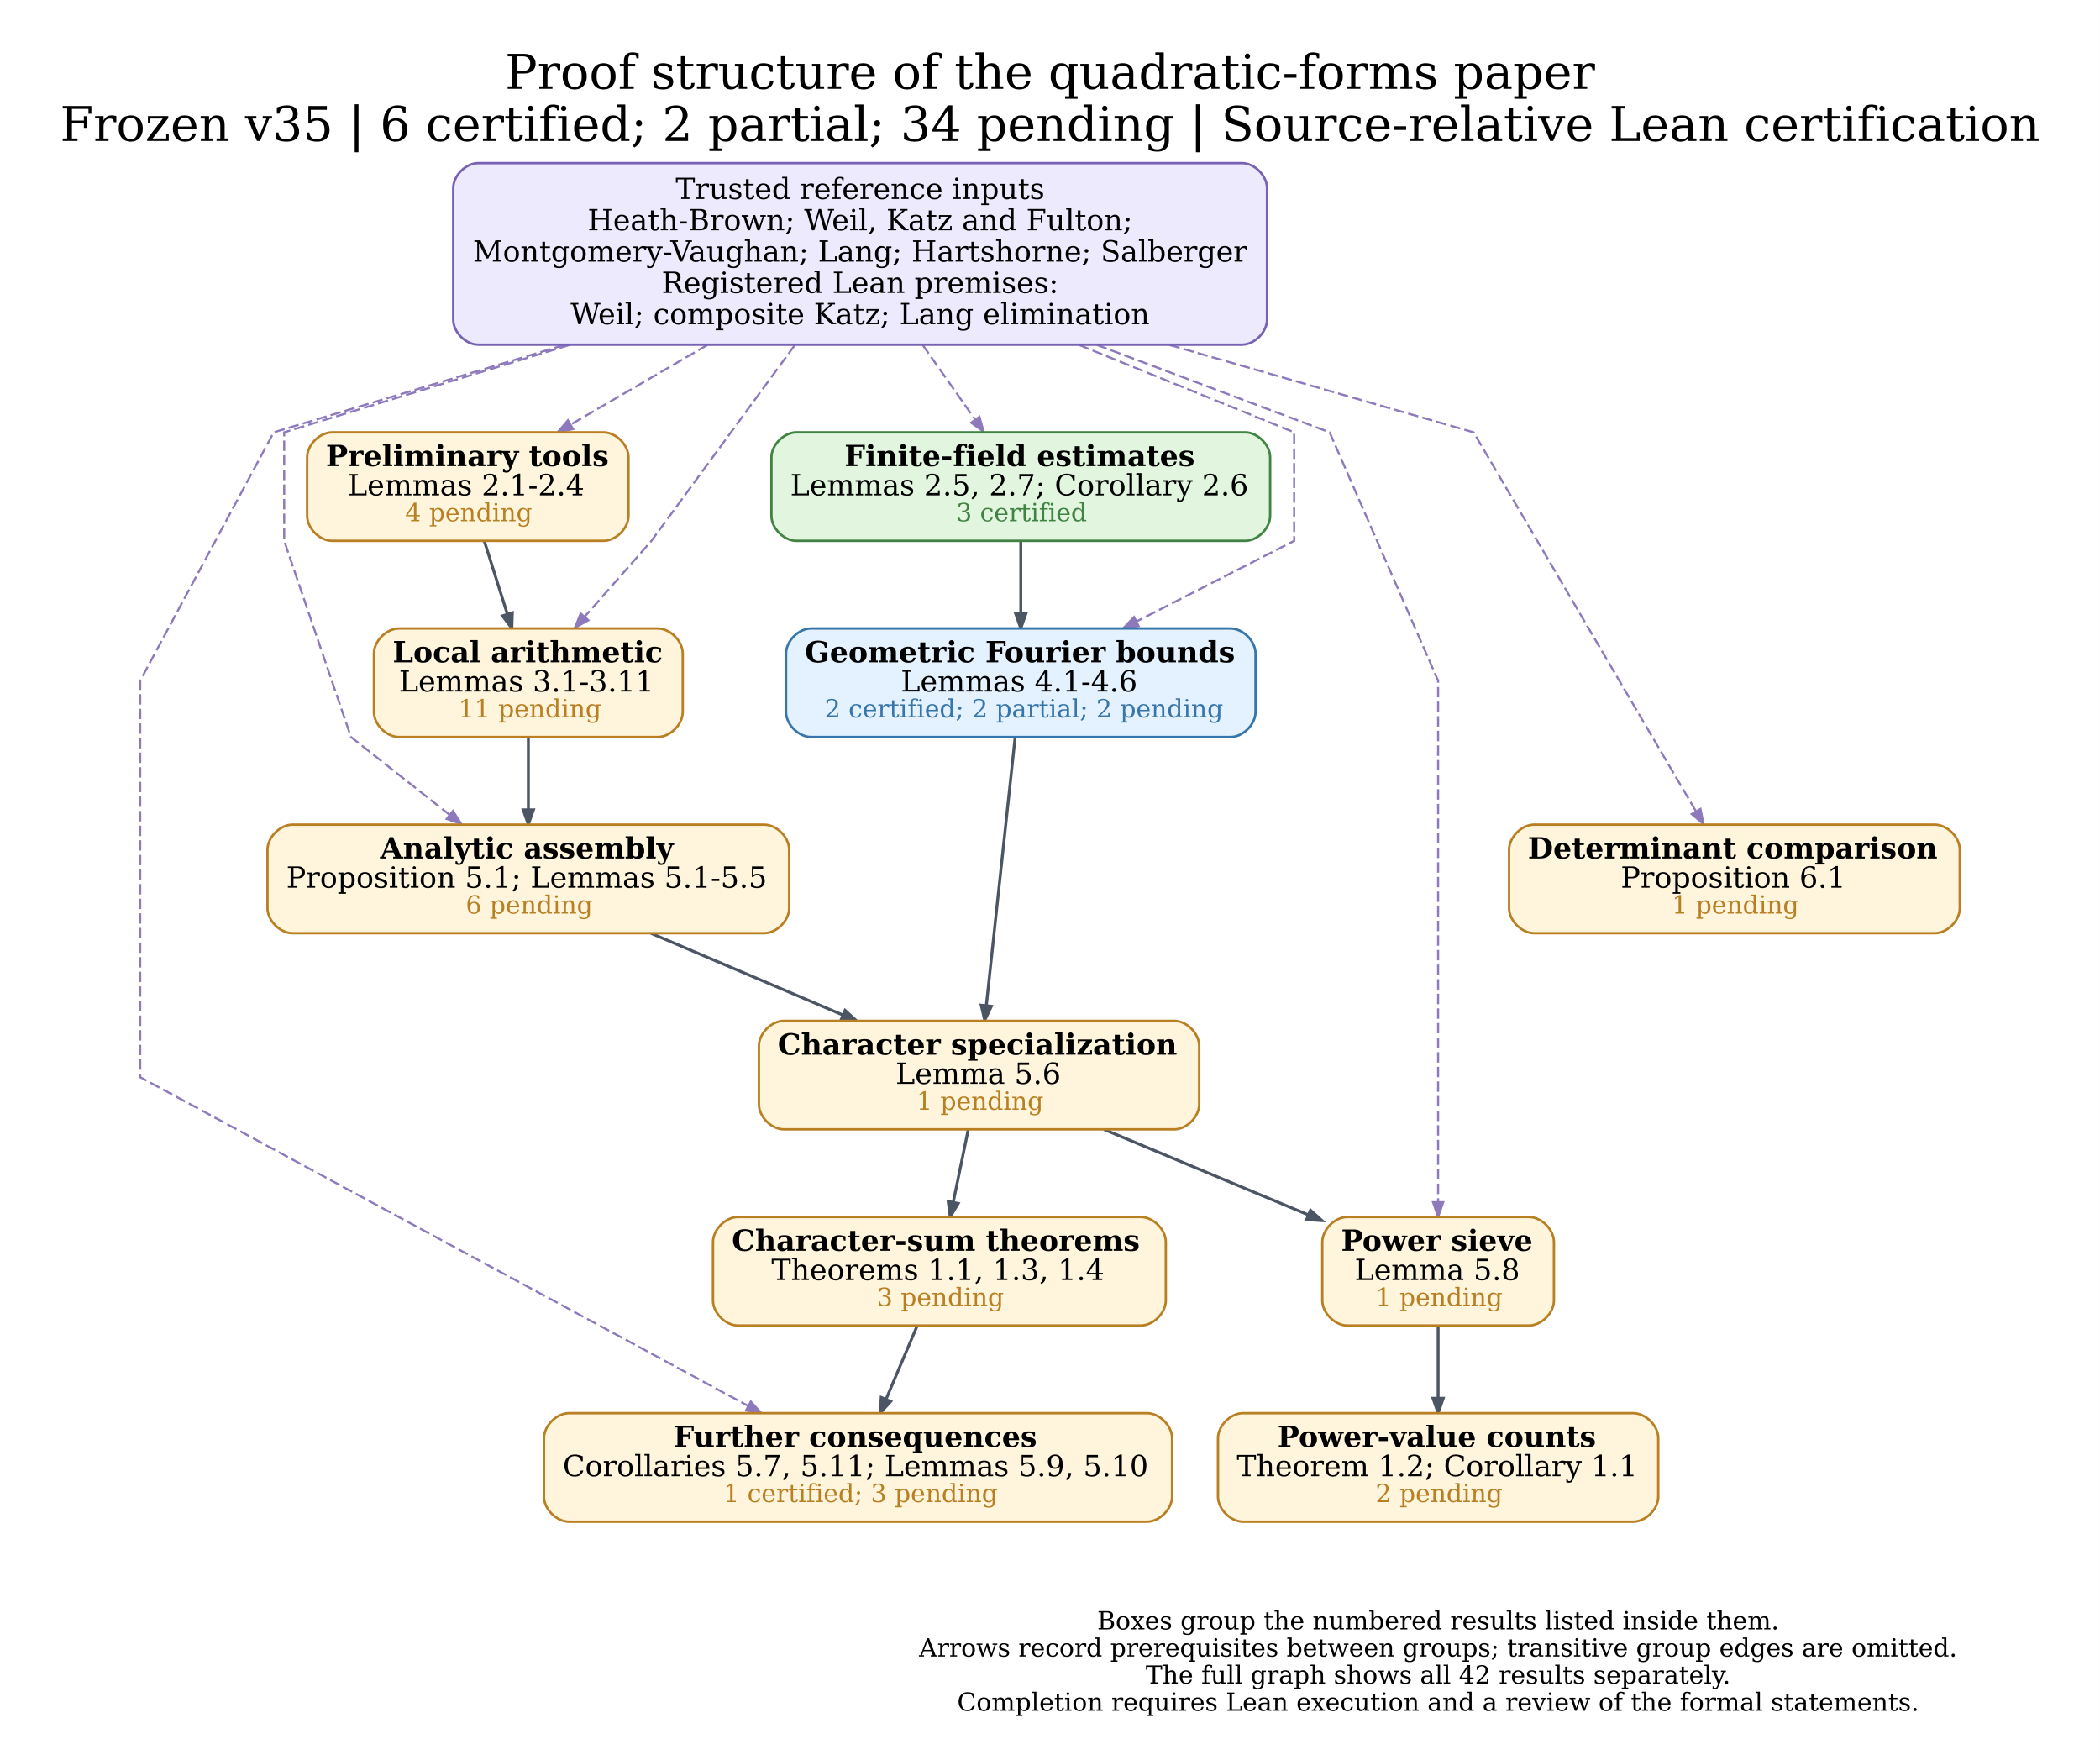
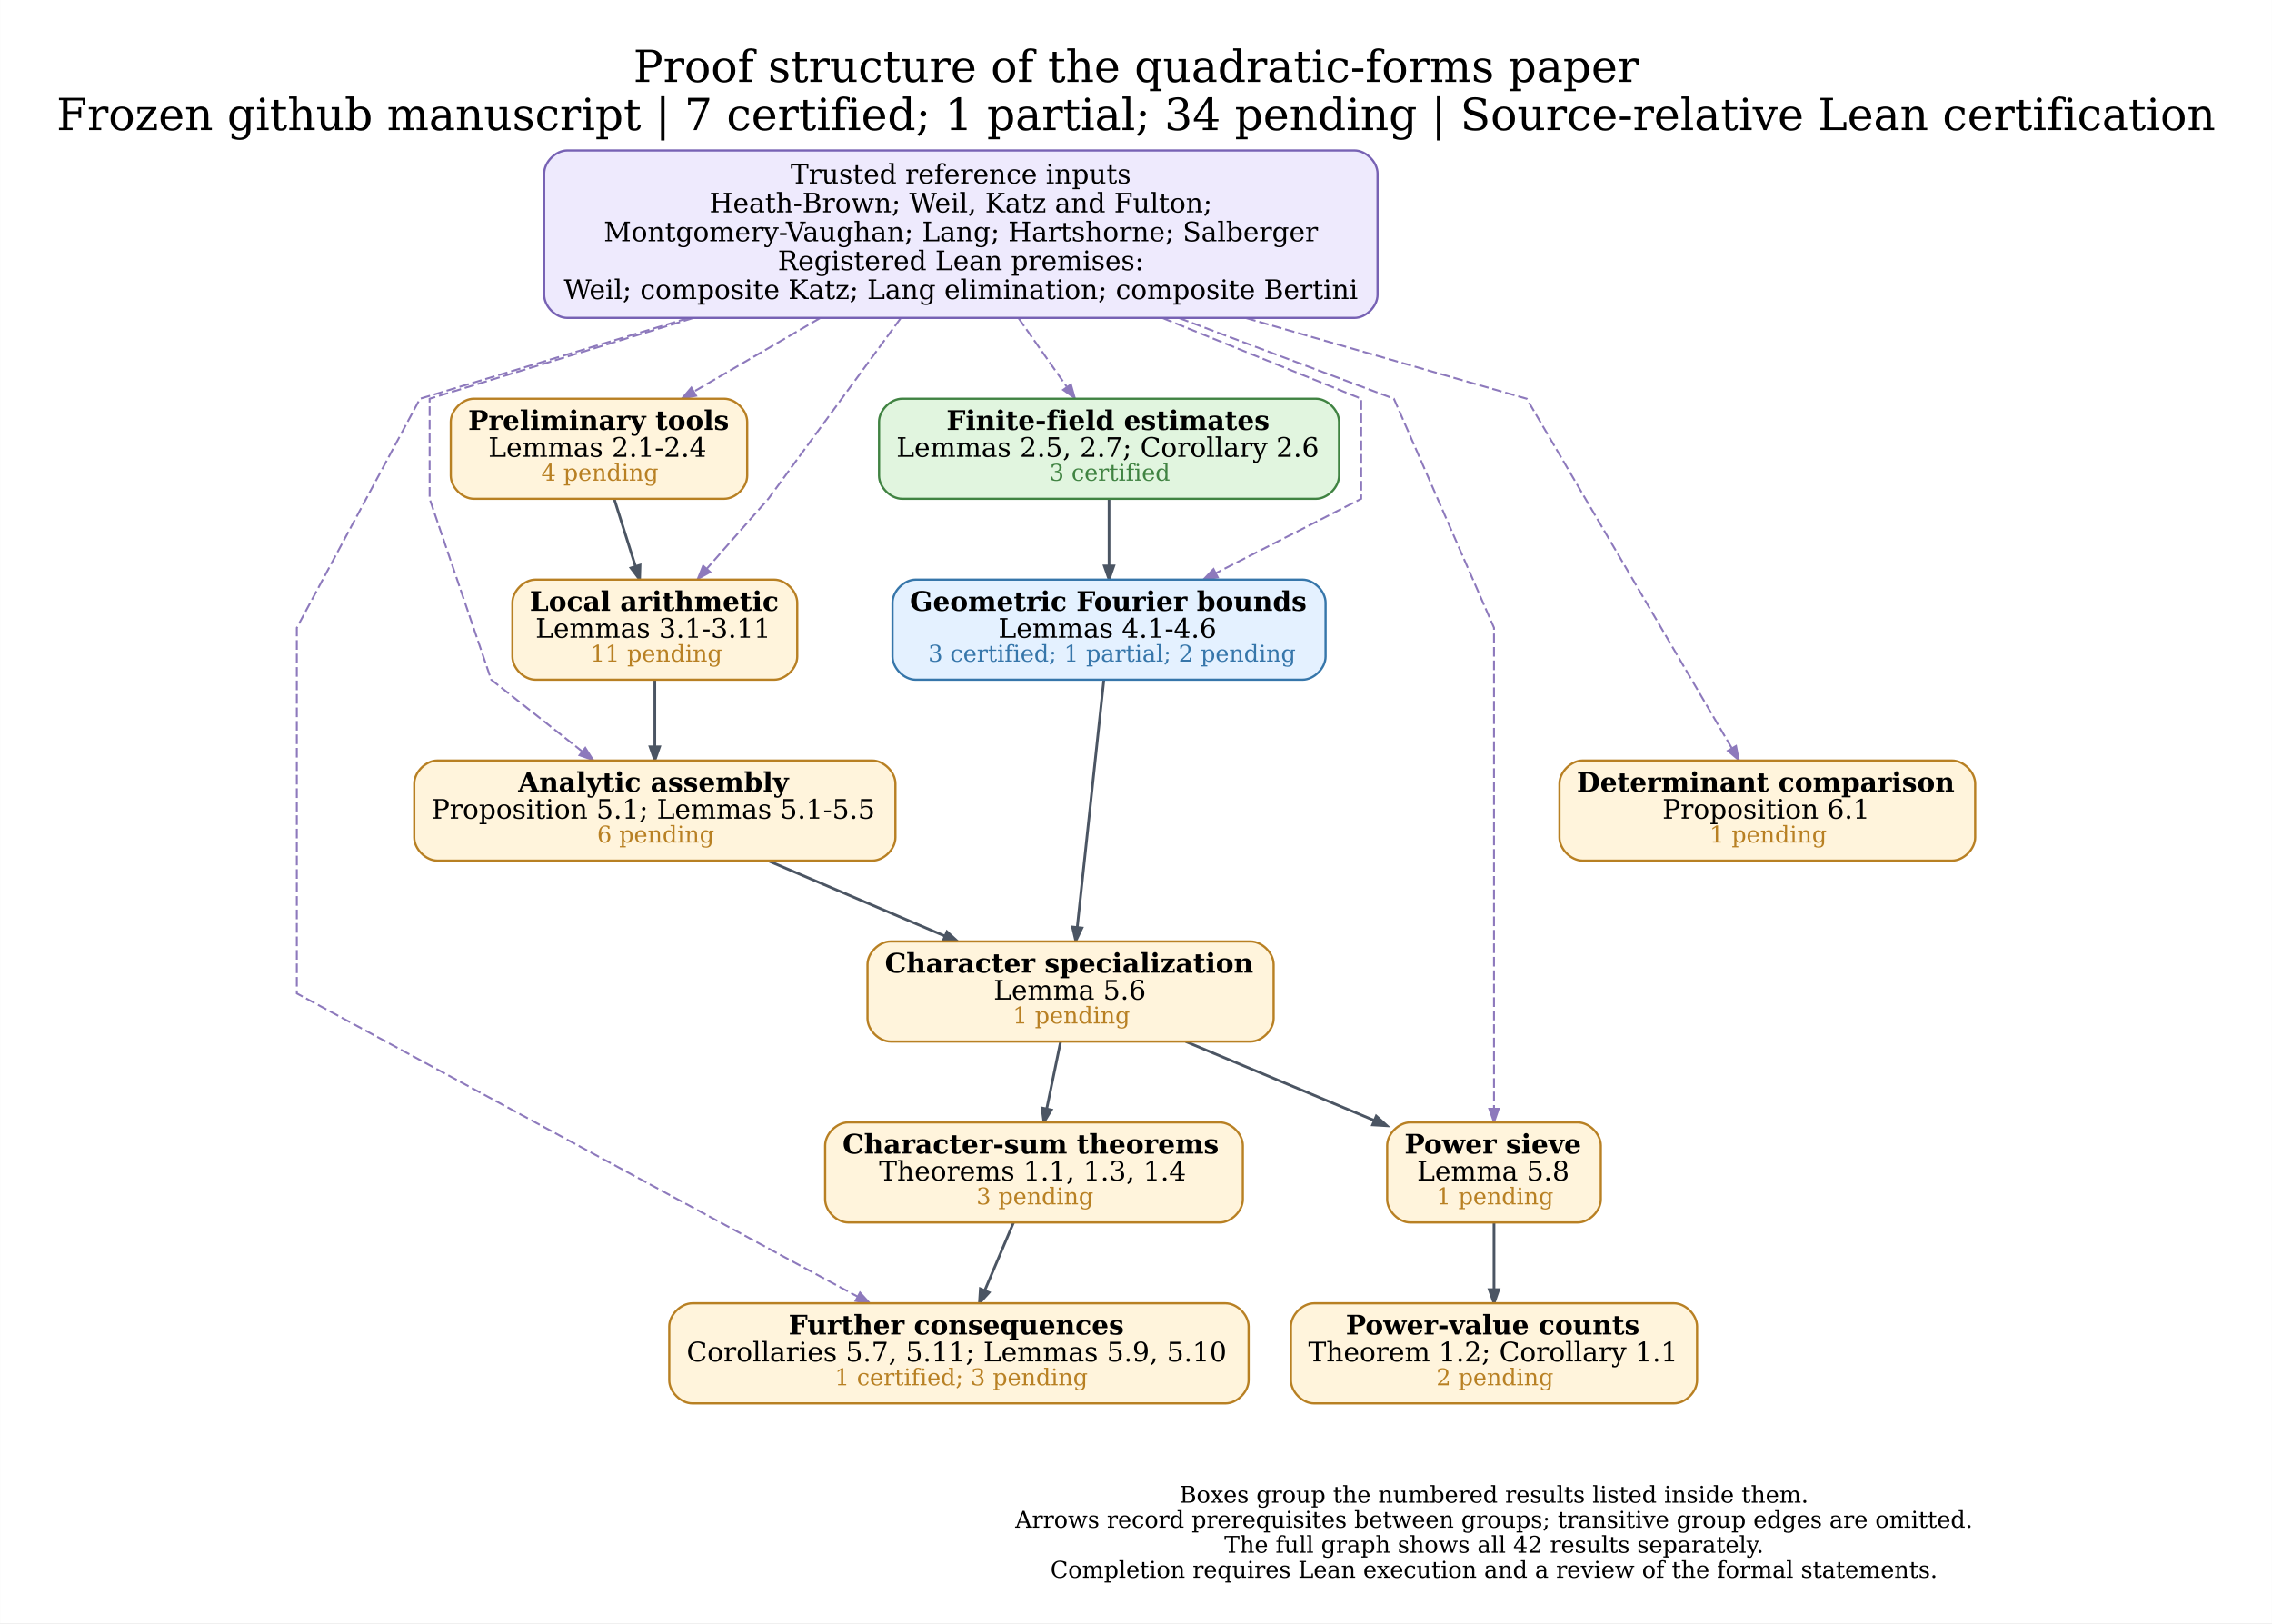
- <svg xmlns="http://www.w3.org/2000/svg" xmlns:xlink="http://www.w3.org/1999/xlink" width="1006pt" height="843pt" viewBox="0.00 0.00 1006.32 843.32">
+ <svg xmlns="http://www.w3.org/2000/svg" xmlns:xlink="http://www.w3.org/1999/xlink" width="1180pt" height="843pt" viewBox="0.00 0.00 1180.32 843.32">
  <g id="graph0" class="graph" transform="scale(1 1) rotate(0) translate(20.16 823.16)">
-     <polygon fill="white" stroke="transparent" points="-20.16,20.16 -20.16,-823.16 986.16,-823.16 986.16,20.16 -20.16,20.16" />
-     <text text-anchor="middle" x="483" y="-780.6" font-family="DejaVu Serif" font-size="23.00">Proof structure of the quadratic-forms paper</text>
-     <text text-anchor="middle" x="483" y="-755.6" font-family="DejaVu Serif" font-size="23.00">Frozen v35 | 6 certified; 2 partial; 34 pending | Source-relative Lean certification</text>
+     <polygon fill="white" stroke="transparent" points="-20.16,20.16 -20.16,-823.16 1160.16,-823.16 1160.16,20.16 -20.16,20.16" />
+     <text text-anchor="middle" x="570" y="-780.6" font-family="DejaVu Serif" font-size="23.00">Proof structure of the quadratic-forms paper</text>
+     <text text-anchor="middle" x="570" y="-755.6" font-family="DejaVu Serif" font-size="23.00">Frozen github manuscript | 7 certified; 1 partial; 34 pending | Source-relative Lean certification</text>
    <g id="edge16" class="edge">
-       <path fill="none" stroke="#8d79bc" stroke-dasharray="5,2" d="M318.78,-657.85C296.82,-645.06 273.27,-631.35 253.25,-619.69" />
-       <polygon fill="#8d79bc" stroke="#8d79bc" points="254.44,-617.54 247.16,-616.14 251.97,-621.78 254.44,-617.54" />
+       <path fill="none" stroke="#8d79bc" stroke-dasharray="5,2" d="M405.78,-657.85C383.82,-645.06 360.27,-631.35 340.25,-619.69" />
+       <polygon fill="#8d79bc" stroke="#8d79bc" points="341.44,-617.54 334.16,-616.14 338.97,-621.78 341.44,-617.54" />
    </g>
    <g id="edge12" class="edge">
-       <path fill="none" stroke="#8d79bc" stroke-dasharray="5,2" d="M421.99,-657.85C430.33,-645.99 439.23,-633.34 447.01,-622.27" />
-       <polygon fill="#8d79bc" stroke="#8d79bc" points="449.19,-623.43 451.21,-616.3 445.18,-620.61 449.19,-623.43" />
+       <path fill="none" stroke="#8d79bc" stroke-dasharray="5,2" d="M508.99,-657.85C517.33,-645.99 526.23,-633.34 534.01,-622.27" />
+       <polygon fill="#8d79bc" stroke="#8d79bc" points="536.19,-623.43 538.21,-616.3 532.18,-620.61 536.19,-623.43" />
    </g>
    <g id="edge15" class="edge">
-       <path fill="none" stroke="#8d79bc" stroke-dasharray="5,2" d="M360.63,-657.69C331.31,-617.65 292,-564 292,-564 292,-564 275.59,-545.36 260.07,-527.74" />
-       <polygon fill="#8d79bc" stroke="#8d79bc" points="261.77,-525.96 255.31,-522.33 258.09,-529.2 261.77,-525.96" />
+       <path fill="none" stroke="#8d79bc" stroke-dasharray="5,2" d="M447.63,-657.69C418.31,-617.65 379,-564 379,-564 379,-564 362.59,-545.36 347.07,-527.74" />
+       <polygon fill="#8d79bc" stroke="#8d79bc" points="348.77,-525.96 342.31,-522.33 345.09,-529.2 348.77,-525.96" />
    </g>
    <g id="edge14" class="edge">
-       <path fill="none" stroke="#8d79bc" stroke-dasharray="5,2" d="M496.91,-657.88C548.61,-636.88 600,-616 600,-616 600,-616 600,-564 600,-564 600,-564 560.41,-543.75 524.75,-525.51" />
-       <polygon fill="#8d79bc" stroke="#8d79bc" points="525.5,-523.15 518.15,-522.14 523.27,-527.51 525.5,-523.15" />
+       <path fill="none" stroke="#8d79bc" stroke-dasharray="5,2" d="M583.91,-657.88C635.61,-636.88 687,-616 687,-616 687,-616 687,-564 687,-564 687,-564 647.41,-543.75 611.75,-525.51" />
+       <polygon fill="#8d79bc" stroke="#8d79bc" points="612.5,-523.15 605.15,-522.14 610.27,-527.51 612.5,-523.15" />
    </g>
    <g id="edge10" class="edge">
-       <path fill="none" stroke="#8d79bc" stroke-dasharray="5,2" d="M252.79,-657.88C184.19,-636.88 116,-616 116,-616 116,-616 116,-564 116,-564 116,-564 148,-470 148,-470 148,-470 172.47,-450.71 195.15,-432.83" />
-       <polygon fill="#8d79bc" stroke="#8d79bc" points="196.88,-434.59 200.87,-428.33 193.85,-430.74 196.88,-434.59" />
+       <path fill="none" stroke="#8d79bc" stroke-dasharray="5,2" d="M339.79,-657.88C271.19,-636.88 203,-616 203,-616 203,-616 203,-564 203,-564 203,-564 235,-470 235,-470 235,-470 259.47,-450.71 282.15,-432.83" />
+       <polygon fill="#8d79bc" stroke="#8d79bc" points="283.88,-434.59 287.87,-428.33 280.85,-430.74 283.88,-434.59" />
    </g>
    <g id="edge17" class="edge">
-       <path fill="none" stroke="#8d79bc" stroke-dasharray="5,2" d="M505.49,-657.88C561.41,-636.88 617,-616 617,-616 617,-616 669,-497 669,-497 669,-497 669,-497 669,-401 669,-401 669,-300.53 669,-247.27" />
-       <polygon fill="#8d79bc" stroke="#8d79bc" points="671.45,-247.08 669,-240.08 666.55,-247.08 671.45,-247.08" />
+       <path fill="none" stroke="#8d79bc" stroke-dasharray="5,2" d="M592.49,-657.88C648.41,-636.88 704,-616 704,-616 704,-616 756,-497 756,-497 756,-497 756,-497 756,-401 756,-401 756,-300.53 756,-247.27" />
+       <polygon fill="#8d79bc" stroke="#8d79bc" points="758.45,-247.08 756,-240.08 753.55,-247.08 758.45,-247.08" />
    </g>
    <g id="edge11" class="edge">
-       <path fill="none" stroke="#8d79bc" stroke-dasharray="5,2" d="M250.27,-657.88C180.43,-636.88 111,-616 111,-616 111,-616 47,-497 47,-497 47,-497 47,-497 47,-307 47,-307 242.05,-201.54 338.41,-149.44" />
-       <polygon fill="#8d79bc" stroke="#8d79bc" points="339.61,-151.57 344.61,-146.08 337.28,-147.26 339.61,-151.57" />
+       <path fill="none" stroke="#8d79bc" stroke-dasharray="5,2" d="M337.27,-657.88C267.43,-636.88 198,-616 198,-616 198,-616 134,-497 134,-497 134,-497 134,-497 134,-307 134,-307 329.05,-201.54 425.41,-149.44" />
+       <polygon fill="#8d79bc" stroke="#8d79bc" points="426.61,-151.57 431.61,-146.08 424.28,-147.26 426.61,-151.57" />
    </g>
    <g id="edge13" class="edge">
-       <path fill="none" stroke="#8d79bc" stroke-dasharray="5,2" d="M540.29,-657.88C613.36,-636.88 686,-616 686,-616 686,-616 757.74,-493.76 792.52,-434.49" />
-       <polygon fill="#8d79bc" stroke="#8d79bc" points="794.74,-435.55 796.17,-428.27 790.51,-433.07 794.74,-435.55" />
+       <path fill="none" stroke="#8d79bc" stroke-dasharray="5,2" d="M627.29,-657.88C700.36,-636.88 773,-616 773,-616 773,-616 844.74,-493.76 879.52,-434.49" />
+       <polygon fill="#8d79bc" stroke="#8d79bc" points="881.74,-435.55 883.17,-428.27 877.51,-433.07 881.74,-435.55" />
    </g>
    <g id="edge8" class="edge">
-       <path fill="none" stroke="#4b5563" stroke-width="1.4" d="M211.92,-563.86C215.31,-553.11 219.31,-540.43 222.91,-529.02" />
-       <polygon fill="#4b5563" stroke="#4b5563" stroke-width="1.4" points="225.32,-529.52 225.09,-522.11 220.64,-528.05 225.32,-529.52" />
+       <path fill="none" stroke="#4b5563" stroke-width="1.4" d="M298.92,-563.86C302.31,-553.11 306.31,-540.43 309.91,-529.02" />
+       <polygon fill="#4b5563" stroke="#4b5563" stroke-width="1.4" points="312.32,-529.52 312.09,-522.11 307.64,-528.05 312.32,-529.52" />
    </g>
    <g id="edge4" class="edge">
-       <path fill="none" stroke="#4b5563" stroke-width="1.4" d="M469,-563.86C469,-553.21 469,-540.67 469,-529.34" />
-       <polygon fill="#4b5563" stroke="#4b5563" stroke-width="1.4" points="471.45,-529.11 469,-522.11 466.55,-529.11 471.45,-529.11" />
+       <path fill="none" stroke="#4b5563" stroke-width="1.4" d="M556,-563.86C556,-553.21 556,-540.67 556,-529.34" />
+       <polygon fill="#4b5563" stroke="#4b5563" stroke-width="1.4" points="558.45,-529.11 556,-522.11 553.55,-529.11 558.45,-529.11" />
    </g>
    <g id="edge6" class="edge">
-       <path fill="none" stroke="#4b5563" stroke-width="1.4" d="M233,-469.86C233,-459.21 233,-446.67 233,-435.34" />
-       <polygon fill="#4b5563" stroke="#4b5563" stroke-width="1.4" points="235.45,-435.11 233,-428.11 230.55,-435.11 235.45,-435.11" />
+       <path fill="none" stroke="#4b5563" stroke-width="1.4" d="M320,-469.86C320,-459.21 320,-446.67 320,-435.34" />
+       <polygon fill="#4b5563" stroke="#4b5563" stroke-width="1.4" points="322.45,-435.11 320,-428.11 317.55,-435.11 322.45,-435.11" />
    </g>
    <g id="edge5" class="edge">
-       <path fill="none" stroke="#4b5563" stroke-width="1.4" d="M466.3,-469.92C462.72,-436.63 456.4,-377.84 452.47,-341.28" />
-       <polygon fill="#4b5563" stroke="#4b5563" stroke-width="1.4" points="454.9,-340.98 451.72,-334.28 450.03,-341.5 454.9,-340.98" />
+       <path fill="none" stroke="#4b5563" stroke-width="1.4" d="M553.3,-469.92C549.72,-436.63 543.4,-377.84 539.47,-341.28" />
+       <polygon fill="#4b5563" stroke="#4b5563" stroke-width="1.4" points="541.9,-340.98 538.72,-334.28 537.03,-341.5 541.9,-340.98" />
    </g>
    <g id="edge1" class="edge">
-       <path fill="none" stroke="#4b5563" stroke-width="1.4" d="M291.74,-375.98C320.19,-363.86 354.45,-349.27 383.72,-336.8" />
-       <polygon fill="#4b5563" stroke="#4b5563" stroke-width="1.4" points="384.79,-339.01 390.27,-334.01 382.87,-334.5 384.79,-339.01" />
+       <path fill="none" stroke="#4b5563" stroke-width="1.4" d="M378.74,-375.98C407.19,-363.86 441.45,-349.27 470.72,-336.8" />
+       <polygon fill="#4b5563" stroke="#4b5563" stroke-width="1.4" points="471.79,-339.01 477.27,-334.01 469.87,-334.5 471.79,-339.01" />
    </g>
    <g id="edge3" class="edge">
-       <path fill="none" stroke="#4b5563" stroke-width="1.4" d="M508.83,-281.98C539.24,-269.27 576.16,-253.83 606.88,-240.98" />
-       <polygon fill="#4b5563" stroke="#4b5563" stroke-width="1.4" points="607.83,-243.24 613.34,-238.27 605.94,-238.72 607.83,-243.24" />
+       <path fill="none" stroke="#4b5563" stroke-width="1.4" d="M595.83,-281.98C626.24,-269.27 663.16,-253.83 693.88,-240.98" />
+       <polygon fill="#4b5563" stroke="#4b5563" stroke-width="1.4" points="694.83,-243.24 700.34,-238.27 692.94,-238.72 694.83,-243.24" />
    </g>
    <g id="edge2" class="edge">
-       <path fill="none" stroke="#4b5563" stroke-width="1.4" d="M443.81,-281.86C441.59,-271.11 438.97,-258.43 436.61,-247.02" />
-       <polygon fill="#4b5563" stroke="#4b5563" stroke-width="1.4" points="439,-246.47 435.19,-240.11 434.2,-247.46 439,-246.47" />
+       <path fill="none" stroke="#4b5563" stroke-width="1.4" d="M530.81,-281.86C528.59,-271.11 525.97,-258.43 523.61,-247.02" />
+       <polygon fill="#4b5563" stroke="#4b5563" stroke-width="1.4" points="526,-246.47 522.19,-240.11 521.2,-247.46 526,-246.47" />
    </g>
    <g id="edge9" class="edge">
-       <path fill="none" stroke="#4b5563" stroke-width="1.4" d="M669,-187.86C669,-177.21 669,-164.67 669,-153.34" />
-       <polygon fill="#4b5563" stroke="#4b5563" stroke-width="1.4" points="671.45,-153.11 669,-146.11 666.55,-153.11 671.45,-153.11" />
+       <path fill="none" stroke="#4b5563" stroke-width="1.4" d="M756,-187.86C756,-177.21 756,-164.67 756,-153.34" />
+       <polygon fill="#4b5563" stroke="#4b5563" stroke-width="1.4" points="758.45,-153.11 756,-146.11 753.55,-153.11 758.45,-153.11" />
    </g>
    <g id="edge7" class="edge">
-       <path fill="none" stroke="#4b5563" stroke-width="1.4" d="M419.34,-187.86C414.74,-177.01 409.31,-164.19 404.44,-152.7" />
-       <polygon fill="#4b5563" stroke="#4b5563" stroke-width="1.4" points="406.63,-151.6 401.64,-146.11 402.12,-153.51 406.63,-151.6" />
+       <path fill="none" stroke="#4b5563" stroke-width="1.4" d="M506.34,-187.86C501.74,-177.01 496.31,-164.19 491.44,-152.7" />
+       <polygon fill="#4b5563" stroke="#4b5563" stroke-width="1.4" points="493.63,-151.6 488.64,-146.11 489.12,-153.51 493.63,-151.6" />
    </g>
    <g id="node1" class="node">
-       <path fill="#eeeafd" stroke="#7762b4" stroke-width="1.15" d="M575,-745C575,-745 209,-745 209,-745 203,-745 197,-739 197,-733 197,-733 197,-670 197,-670 197,-664 203,-658 209,-658 209,-658 575,-658 575,-658 581,-658 587,-664 587,-670 587,-670 587,-733 587,-733 587,-739 581,-745 575,-745" />
-       <text text-anchor="middle" x="392" y="-727.8" font-family="DejaVu Serif" font-size="14.00">Trusted reference inputs</text>
-       <text text-anchor="middle" x="392" y="-712.8" font-family="DejaVu Serif" font-size="14.00">Heath-Brown; Weil, Katz and Fulton;</text>
-       <text text-anchor="middle" x="392" y="-697.8" font-family="DejaVu Serif" font-size="14.00">Montgomery-Vaughan; Lang; Hartshorne; Salberger</text>
-       <text text-anchor="middle" x="392" y="-682.8" font-family="DejaVu Serif" font-size="14.00">Registered Lean premises:</text>
-       <text text-anchor="middle" x="392" y="-667.8" font-family="DejaVu Serif" font-size="14.00">Weil; composite Katz; Lang elimination</text>
+       <path fill="#eeeafd" stroke="#7762b4" stroke-width="1.15" d="M683.5,-745C683.5,-745 274.5,-745 274.5,-745 268.5,-745 262.5,-739 262.5,-733 262.5,-733 262.5,-670 262.5,-670 262.5,-664 268.5,-658 274.5,-658 274.5,-658 683.5,-658 683.5,-658 689.5,-658 695.5,-664 695.5,-670 695.5,-670 695.5,-733 695.5,-733 695.5,-739 689.5,-745 683.5,-745" />
+       <text text-anchor="middle" x="479" y="-727.8" font-family="DejaVu Serif" font-size="14.00">Trusted reference inputs</text>
+       <text text-anchor="middle" x="479" y="-712.8" font-family="DejaVu Serif" font-size="14.00">Heath-Brown; Weil, Katz and Fulton;</text>
+       <text text-anchor="middle" x="479" y="-697.8" font-family="DejaVu Serif" font-size="14.00">Montgomery-Vaughan; Lang; Hartshorne; Salberger</text>
+       <text text-anchor="middle" x="479" y="-682.8" font-family="DejaVu Serif" font-size="14.00">Registered Lean premises:</text>
+       <text text-anchor="middle" x="479" y="-667.8" font-family="DejaVu Serif" font-size="14.00">Weil; composite Katz; Lang elimination; composite Bertini</text>
    </g>
    <g id="node2" class="node">
      <g id="a_node2">
        <a xlink:href="https://github.com/nicolasrobles/quaternary-quadratic-forms/blob/main/INVENTORY.md" xlink:title="&lt;B&gt;Preliminary tools&lt;/B&gt;&lt;BR/&gt;Lemmas 2.1-2.4&lt;BR/&gt;&lt;FONT POINT-SIZE=&quot;12&quot; COLOR=&quot;#b88023&quot;&gt;4 pending&lt;/FONT&gt;" target="_blank">
-           <path fill="#fff4dc" stroke="#b88023" stroke-width="1.15" d="M269,-616C269,-616 139,-616 139,-616 133,-616 127,-610 127,-604 127,-604 127,-576 127,-576 127,-570 133,-564 139,-564 139,-564 269,-564 269,-564 275,-564 281,-570 281,-576 281,-576 281,-604 281,-604 281,-610 275,-616 269,-616" />
-           <text text-anchor="start" x="136" y="-599.8" font-family="DejaVu Serif" font-weight="bold" font-size="14.00">Preliminary tools</text>
-           <text text-anchor="start" x="146.5" y="-585.8" font-family="DejaVu Serif" font-size="14.00">Lemmas 2.1-2.4</text>
-           <text text-anchor="start" x="174" y="-573.4" font-family="DejaVu Serif" font-size="12.00" fill="#b88023">4 pending</text>
+           <path fill="#fff4dc" stroke="#b88023" stroke-width="1.15" d="M356,-616C356,-616 226,-616 226,-616 220,-616 214,-610 214,-604 214,-604 214,-576 214,-576 214,-570 220,-564 226,-564 226,-564 356,-564 356,-564 362,-564 368,-570 368,-576 368,-576 368,-604 368,-604 368,-610 362,-616 356,-616" />
+           <text text-anchor="start" x="223" y="-599.8" font-family="DejaVu Serif" font-weight="bold" font-size="14.00">Preliminary tools</text>
+           <text text-anchor="start" x="233.5" y="-585.8" font-family="DejaVu Serif" font-size="14.00">Lemmas 2.1-2.4</text>
+           <text text-anchor="start" x="261" y="-573.4" font-family="DejaVu Serif" font-size="12.00" fill="#b88023">4 pending</text>
        </a>
      </g>
    </g>
    <g id="node3" class="node">
      <g id="a_node3">
        <a xlink:href="https://github.com/nicolasrobles/quaternary-quadratic-forms/blob/main/INVENTORY.md" xlink:title="&lt;B&gt;Finite-field estimates&lt;/B&gt;&lt;BR/&gt;Lemmas 2.5, 2.7; Corollary 2.6&lt;BR/&gt;&lt;FONT POINT-SIZE=&quot;12&quot; COLOR=&quot;#408342&quot;&gt;3 certified&lt;/FONT&gt;" target="_blank">
-           <path fill="#e1f5df" stroke="#408342" stroke-width="1.15" d="M576.5,-616C576.5,-616 361.5,-616 361.5,-616 355.5,-616 349.5,-610 349.5,-604 349.5,-604 349.5,-576 349.5,-576 349.5,-570 355.5,-564 361.5,-564 361.5,-564 576.5,-564 576.5,-564 582.5,-564 588.5,-570 588.5,-576 588.5,-576 588.5,-604 588.5,-604 588.5,-610 582.5,-616 576.5,-616" />
-           <text text-anchor="start" x="384.5" y="-599.8" font-family="DejaVu Serif" font-weight="bold" font-size="14.00">Finite-field estimates</text>
-           <text text-anchor="start" x="358.5" y="-585.8" font-family="DejaVu Serif" font-size="14.00">Lemmas 2.5, 2.7; Corollary 2.6</text>
-           <text text-anchor="start" x="438" y="-573.4" font-family="DejaVu Serif" font-size="12.00" fill="#408342">3 certified</text>
+           <path fill="#e1f5df" stroke="#408342" stroke-width="1.15" d="M663.5,-616C663.5,-616 448.5,-616 448.5,-616 442.5,-616 436.5,-610 436.5,-604 436.5,-604 436.5,-576 436.5,-576 436.5,-570 442.5,-564 448.5,-564 448.5,-564 663.5,-564 663.5,-564 669.5,-564 675.5,-570 675.5,-576 675.5,-576 675.5,-604 675.5,-604 675.5,-610 669.5,-616 663.5,-616" />
+           <text text-anchor="start" x="471.5" y="-599.8" font-family="DejaVu Serif" font-weight="bold" font-size="14.00">Finite-field estimates</text>
+           <text text-anchor="start" x="445.5" y="-585.8" font-family="DejaVu Serif" font-size="14.00">Lemmas 2.5, 2.7; Corollary 2.6</text>
+           <text text-anchor="start" x="525" y="-573.4" font-family="DejaVu Serif" font-size="12.00" fill="#408342">3 certified</text>
        </a>
      </g>
    </g>
    <g id="node4" class="node">
      <g id="a_node4">
        <a xlink:href="https://github.com/nicolasrobles/quaternary-quadratic-forms/blob/main/INVENTORY.md" xlink:title="&lt;B&gt;Local arithmetic&lt;/B&gt;&lt;BR/&gt;Lemmas 3.1-3.11&lt;BR/&gt;&lt;FONT POINT-SIZE=&quot;12&quot; COLOR=&quot;#b88023&quot;&gt;11 pending&lt;/FONT&gt;" target="_blank">
-           <path fill="#fff4dc" stroke="#b88023" stroke-width="1.15" d="M295,-522C295,-522 171,-522 171,-522 165,-522 159,-516 159,-510 159,-510 159,-482 159,-482 159,-476 165,-470 171,-470 171,-470 295,-470 295,-470 301,-470 307,-476 307,-482 307,-482 307,-510 307,-510 307,-516 301,-522 295,-522" />
-           <text text-anchor="start" x="168" y="-505.8" font-family="DejaVu Serif" font-weight="bold" font-size="14.00">Local arithmetic</text>
-           <text text-anchor="start" x="171" y="-491.8" font-family="DejaVu Serif" font-size="14.00">Lemmas 3.1-3.11</text>
-           <text text-anchor="start" x="199.5" y="-479.4" font-family="DejaVu Serif" font-size="12.00" fill="#b88023">11 pending</text>
+           <path fill="#fff4dc" stroke="#b88023" stroke-width="1.15" d="M382,-522C382,-522 258,-522 258,-522 252,-522 246,-516 246,-510 246,-510 246,-482 246,-482 246,-476 252,-470 258,-470 258,-470 382,-470 382,-470 388,-470 394,-476 394,-482 394,-482 394,-510 394,-510 394,-516 388,-522 382,-522" />
+           <text text-anchor="start" x="255" y="-505.8" font-family="DejaVu Serif" font-weight="bold" font-size="14.00">Local arithmetic</text>
+           <text text-anchor="start" x="258" y="-491.8" font-family="DejaVu Serif" font-size="14.00">Lemmas 3.1-3.11</text>
+           <text text-anchor="start" x="286.5" y="-479.4" font-family="DejaVu Serif" font-size="12.00" fill="#b88023">11 pending</text>
        </a>
      </g>
    </g>
    <g id="node5" class="node">
      <g id="a_node5">
-         <a xlink:href="https://github.com/nicolasrobles/quaternary-quadratic-forms/blob/main/INVENTORY.md" xlink:title="&lt;B&gt;Geometric Fourier bounds&lt;/B&gt;&lt;BR/&gt;Lemmas 4.1-4.6&lt;BR/&gt;&lt;FONT POINT-SIZE=&quot;12&quot; COLOR=&quot;#3676aa&quot;&gt;2 certified; 2 partial; 2 pending&lt;/FONT&gt;" target="_blank">
-           <path fill="#e4f1ff" stroke="#3676aa" stroke-width="1.15" d="M569.5,-522C569.5,-522 368.5,-522 368.5,-522 362.5,-522 356.5,-516 356.5,-510 356.5,-510 356.5,-482 356.5,-482 356.5,-476 362.5,-470 368.5,-470 368.5,-470 569.5,-470 569.5,-470 575.5,-470 581.5,-476 581.5,-482 581.5,-482 581.5,-510 581.5,-510 581.5,-516 575.5,-522 569.5,-522" />
-           <text text-anchor="start" x="365.5" y="-505.8" font-family="DejaVu Serif" font-weight="bold" font-size="14.00">Geometric Fourier bounds</text>
-           <text text-anchor="start" x="411.5" y="-491.8" font-family="DejaVu Serif" font-size="14.00">Lemmas 4.1-4.6</text>
-           <text text-anchor="start" x="375" y="-479.4" font-family="DejaVu Serif" font-size="12.00" fill="#3676aa">2 certified; 2 partial; 2 pending</text>
+         <a xlink:href="https://github.com/nicolasrobles/quaternary-quadratic-forms/blob/main/INVENTORY.md" xlink:title="&lt;B&gt;Geometric Fourier bounds&lt;/B&gt;&lt;BR/&gt;Lemmas 4.1-4.6&lt;BR/&gt;&lt;FONT POINT-SIZE=&quot;12&quot; COLOR=&quot;#3676aa&quot;&gt;3 certified; 1 partial; 2 pending&lt;/FONT&gt;" target="_blank">
+           <path fill="#e4f1ff" stroke="#3676aa" stroke-width="1.15" d="M656.5,-522C656.5,-522 455.5,-522 455.5,-522 449.5,-522 443.5,-516 443.5,-510 443.5,-510 443.5,-482 443.5,-482 443.5,-476 449.5,-470 455.5,-470 455.5,-470 656.5,-470 656.5,-470 662.5,-470 668.5,-476 668.5,-482 668.5,-482 668.5,-510 668.5,-510 668.5,-516 662.5,-522 656.5,-522" />
+           <text text-anchor="start" x="452.5" y="-505.8" font-family="DejaVu Serif" font-weight="bold" font-size="14.00">Geometric Fourier bounds</text>
+           <text text-anchor="start" x="498.5" y="-491.8" font-family="DejaVu Serif" font-size="14.00">Lemmas 4.1-4.6</text>
+           <text text-anchor="start" x="462" y="-479.4" font-family="DejaVu Serif" font-size="12.00" fill="#3676aa">3 certified; 1 partial; 2 pending</text>
        </a>
      </g>
    </g>
    <g id="node6" class="node">
      <g id="a_node6">
        <a xlink:href="https://github.com/nicolasrobles/quaternary-quadratic-forms/blob/main/INVENTORY.md" xlink:title="&lt;B&gt;Analytic assembly&lt;/B&gt;&lt;BR/&gt;Proposition 5.1; Lemmas 5.1-5.5&lt;BR/&gt;&lt;FONT POINT-SIZE=&quot;12&quot; COLOR=&quot;#b88023&quot;&gt;6 pending&lt;/FONT&gt;" target="_blank">
-           <path fill="#fff4dc" stroke="#b88023" stroke-width="1.15" d="M346,-428C346,-428 120,-428 120,-428 114,-428 108,-422 108,-416 108,-416 108,-388 108,-388 108,-382 114,-376 120,-376 120,-376 346,-376 346,-376 352,-376 358,-382 358,-388 358,-388 358,-416 358,-416 358,-422 352,-428 346,-428" />
-           <text text-anchor="start" x="162" y="-411.8" font-family="DejaVu Serif" font-weight="bold" font-size="14.00">Analytic assembly</text>
-           <text text-anchor="start" x="117" y="-397.8" font-family="DejaVu Serif" font-size="14.00">Proposition 5.1; Lemmas 5.1-5.5</text>
-           <text text-anchor="start" x="203" y="-385.4" font-family="DejaVu Serif" font-size="12.00" fill="#b88023">6 pending</text>
+           <path fill="#fff4dc" stroke="#b88023" stroke-width="1.15" d="M433,-428C433,-428 207,-428 207,-428 201,-428 195,-422 195,-416 195,-416 195,-388 195,-388 195,-382 201,-376 207,-376 207,-376 433,-376 433,-376 439,-376 445,-382 445,-388 445,-388 445,-416 445,-416 445,-422 439,-428 433,-428" />
+           <text text-anchor="start" x="249" y="-411.8" font-family="DejaVu Serif" font-weight="bold" font-size="14.00">Analytic assembly</text>
+           <text text-anchor="start" x="204" y="-397.8" font-family="DejaVu Serif" font-size="14.00">Proposition 5.1; Lemmas 5.1-5.5</text>
+           <text text-anchor="start" x="290" y="-385.4" font-family="DejaVu Serif" font-size="12.00" fill="#b88023">6 pending</text>
        </a>
      </g>
    </g>
    <g id="node7" class="node">
      <g id="a_node7">
        <a xlink:href="https://github.com/nicolasrobles/quaternary-quadratic-forms/blob/main/INVENTORY.md" xlink:title="&lt;B&gt;Character specialization&lt;/B&gt;&lt;BR/&gt;Lemma 5.6&lt;BR/&gt;&lt;FONT POINT-SIZE=&quot;12&quot; COLOR=&quot;#b88023&quot;&gt;1 pending&lt;/FONT&gt;" target="_blank">
-           <path fill="#fff4dc" stroke="#b88023" stroke-width="1.15" d="M542.5,-334C542.5,-334 355.5,-334 355.5,-334 349.5,-334 343.5,-328 343.5,-322 343.5,-322 343.5,-294 343.5,-294 343.5,-288 349.5,-282 355.5,-282 355.5,-282 542.5,-282 542.5,-282 548.5,-282 554.5,-288 554.5,-294 554.5,-294 554.5,-322 554.5,-322 554.5,-328 548.5,-334 542.5,-334" />
-           <text text-anchor="start" x="352.5" y="-317.8" font-family="DejaVu Serif" font-weight="bold" font-size="14.00">Character specialization</text>
-           <text text-anchor="start" x="409" y="-303.8" font-family="DejaVu Serif" font-size="14.00">Lemma 5.6</text>
-           <text text-anchor="start" x="419" y="-291.4" font-family="DejaVu Serif" font-size="12.00" fill="#b88023">1 pending</text>
+           <path fill="#fff4dc" stroke="#b88023" stroke-width="1.15" d="M629.5,-334C629.5,-334 442.5,-334 442.5,-334 436.5,-334 430.5,-328 430.5,-322 430.5,-322 430.5,-294 430.5,-294 430.5,-288 436.5,-282 442.5,-282 442.5,-282 629.5,-282 629.5,-282 635.5,-282 641.5,-288 641.5,-294 641.5,-294 641.5,-322 641.5,-322 641.5,-328 635.5,-334 629.5,-334" />
+           <text text-anchor="start" x="439.5" y="-317.8" font-family="DejaVu Serif" font-weight="bold" font-size="14.00">Character specialization</text>
+           <text text-anchor="start" x="496" y="-303.8" font-family="DejaVu Serif" font-size="14.00">Lemma 5.6</text>
+           <text text-anchor="start" x="506" y="-291.4" font-family="DejaVu Serif" font-size="12.00" fill="#b88023">1 pending</text>
        </a>
      </g>
    </g>
    <g id="node8" class="node">
      <g id="a_node8">
        <a xlink:href="https://github.com/nicolasrobles/quaternary-quadratic-forms/blob/main/INVENTORY.md" xlink:title="&lt;B&gt;Power sieve&lt;/B&gt;&lt;BR/&gt;Lemma 5.8&lt;BR/&gt;&lt;FONT POINT-SIZE=&quot;12&quot; COLOR=&quot;#b88023&quot;&gt;1 pending&lt;/FONT&gt;" target="_blank">
-           <path fill="#fff4dc" stroke="#b88023" stroke-width="1.15" d="M712.5,-240C712.5,-240 625.5,-240 625.5,-240 619.5,-240 613.5,-234 613.5,-228 613.5,-228 613.5,-200 613.5,-200 613.5,-194 619.5,-188 625.5,-188 625.5,-188 712.5,-188 712.5,-188 718.5,-188 724.5,-194 724.5,-200 724.5,-200 724.5,-228 724.5,-228 724.5,-234 718.5,-240 712.5,-240" />
-           <text text-anchor="start" x="622.5" y="-223.8" font-family="DejaVu Serif" font-weight="bold" font-size="14.00">Power sieve</text>
-           <text text-anchor="start" x="629" y="-209.8" font-family="DejaVu Serif" font-size="14.00">Lemma 5.8</text>
-           <text text-anchor="start" x="639" y="-197.4" font-family="DejaVu Serif" font-size="12.00" fill="#b88023">1 pending</text>
+           <path fill="#fff4dc" stroke="#b88023" stroke-width="1.15" d="M799.5,-240C799.5,-240 712.5,-240 712.5,-240 706.5,-240 700.5,-234 700.5,-228 700.5,-228 700.5,-200 700.5,-200 700.5,-194 706.5,-188 712.5,-188 712.5,-188 799.5,-188 799.5,-188 805.5,-188 811.5,-194 811.5,-200 811.5,-200 811.5,-228 811.5,-228 811.5,-234 805.5,-240 799.5,-240" />
+           <text text-anchor="start" x="709.5" y="-223.8" font-family="DejaVu Serif" font-weight="bold" font-size="14.00">Power sieve</text>
+           <text text-anchor="start" x="716" y="-209.8" font-family="DejaVu Serif" font-size="14.00">Lemma 5.8</text>
+           <text text-anchor="start" x="726" y="-197.4" font-family="DejaVu Serif" font-size="12.00" fill="#b88023">1 pending</text>
        </a>
      </g>
    </g>
    <g id="node9" class="node">
      <g id="a_node9">
        <a xlink:href="https://github.com/nicolasrobles/quaternary-quadratic-forms/blob/main/INVENTORY.md" xlink:title="&lt;B&gt;Further consequences&lt;/B&gt;&lt;BR/&gt;Corollaries 5.7, 5.11; Lemmas 5.9, 5.10&lt;BR/&gt;&lt;FONT POINT-SIZE=&quot;12&quot; COLOR=&quot;#b88023&quot;&gt;1 certified; 3 pending&lt;/FONT&gt;" target="_blank">
-           <path fill="#fff4dc" stroke="#b88023" stroke-width="1.15" d="M529.5,-146C529.5,-146 252.5,-146 252.5,-146 246.5,-146 240.5,-140 240.5,-134 240.5,-134 240.5,-106 240.5,-106 240.5,-100 246.5,-94 252.5,-94 252.5,-94 529.5,-94 529.5,-94 535.5,-94 541.5,-100 541.5,-106 541.5,-106 541.5,-134 541.5,-134 541.5,-140 535.5,-146 529.5,-146" />
-           <text text-anchor="start" x="302.5" y="-129.8" font-family="DejaVu Serif" font-weight="bold" font-size="14.00">Further consequences</text>
-           <text text-anchor="start" x="249.5" y="-115.8" font-family="DejaVu Serif" font-size="14.00">Corollaries 5.7, 5.11; Lemmas 5.9, 5.10</text>
-           <text text-anchor="start" x="326.5" y="-103.4" font-family="DejaVu Serif" font-size="12.00" fill="#b88023">1 certified; 3 pending</text>
+           <path fill="#fff4dc" stroke="#b88023" stroke-width="1.15" d="M616.5,-146C616.5,-146 339.5,-146 339.5,-146 333.5,-146 327.5,-140 327.5,-134 327.5,-134 327.5,-106 327.5,-106 327.5,-100 333.5,-94 339.5,-94 339.5,-94 616.5,-94 616.5,-94 622.5,-94 628.5,-100 628.5,-106 628.5,-106 628.5,-134 628.5,-134 628.5,-140 622.5,-146 616.5,-146" />
+           <text text-anchor="start" x="389.5" y="-129.8" font-family="DejaVu Serif" font-weight="bold" font-size="14.00">Further consequences</text>
+           <text text-anchor="start" x="336.5" y="-115.8" font-family="DejaVu Serif" font-size="14.00">Corollaries 5.7, 5.11; Lemmas 5.9, 5.10</text>
+           <text text-anchor="start" x="413.5" y="-103.4" font-family="DejaVu Serif" font-size="12.00" fill="#b88023">1 certified; 3 pending</text>
        </a>
      </g>
    </g>
    <g id="node10" class="node">
      <g id="a_node10">
        <a xlink:href="https://github.com/nicolasrobles/quaternary-quadratic-forms/blob/main/INVENTORY.md" xlink:title="&lt;B&gt;Character-sum theorems&lt;/B&gt;&lt;BR/&gt;Theorems 1.1, 1.3, 1.4&lt;BR/&gt;&lt;FONT POINT-SIZE=&quot;12&quot; COLOR=&quot;#b88023&quot;&gt;3 pending&lt;/FONT&gt;" target="_blank">
-           <path fill="#fff4dc" stroke="#b88023" stroke-width="1.15" d="M526.5,-240C526.5,-240 333.5,-240 333.5,-240 327.5,-240 321.5,-234 321.5,-228 321.5,-228 321.5,-200 321.5,-200 321.5,-194 327.5,-188 333.5,-188 333.5,-188 526.5,-188 526.5,-188 532.5,-188 538.5,-194 538.5,-200 538.5,-200 538.5,-228 538.5,-228 538.5,-234 532.5,-240 526.5,-240" />
-           <text text-anchor="start" x="330.5" y="-223.8" font-family="DejaVu Serif" font-weight="bold" font-size="14.00">Character-sum theorems</text>
-           <text text-anchor="start" x="349.5" y="-209.8" font-family="DejaVu Serif" font-size="14.00">Theorems 1.1, 1.3, 1.4</text>
-           <text text-anchor="start" x="400" y="-197.4" font-family="DejaVu Serif" font-size="12.00" fill="#b88023">3 pending</text>
+           <path fill="#fff4dc" stroke="#b88023" stroke-width="1.15" d="M613.5,-240C613.5,-240 420.5,-240 420.5,-240 414.5,-240 408.5,-234 408.5,-228 408.5,-228 408.5,-200 408.5,-200 408.5,-194 414.5,-188 420.5,-188 420.5,-188 613.5,-188 613.5,-188 619.5,-188 625.5,-194 625.5,-200 625.5,-200 625.5,-228 625.5,-228 625.5,-234 619.5,-240 613.5,-240" />
+           <text text-anchor="start" x="417.5" y="-223.8" font-family="DejaVu Serif" font-weight="bold" font-size="14.00">Character-sum theorems</text>
+           <text text-anchor="start" x="436.5" y="-209.8" font-family="DejaVu Serif" font-size="14.00">Theorems 1.1, 1.3, 1.4</text>
+           <text text-anchor="start" x="487" y="-197.4" font-family="DejaVu Serif" font-size="12.00" fill="#b88023">3 pending</text>
        </a>
      </g>
    </g>
    <g id="node11" class="node">
      <g id="a_node11">
        <a xlink:href="https://github.com/nicolasrobles/quaternary-quadratic-forms/blob/main/INVENTORY.md" xlink:title="&lt;B&gt;Power-value counts&lt;/B&gt;&lt;BR/&gt;Theorem 1.2; Corollary 1.1&lt;BR/&gt;&lt;FONT POINT-SIZE=&quot;12&quot; COLOR=&quot;#b88023&quot;&gt;2 pending&lt;/FONT&gt;" target="_blank">
-           <path fill="#fff4dc" stroke="#b88023" stroke-width="1.15" d="M762.5,-146C762.5,-146 575.5,-146 575.5,-146 569.5,-146 563.5,-140 563.5,-134 563.5,-134 563.5,-106 563.5,-106 563.5,-100 569.5,-94 575.5,-94 575.5,-94 762.5,-94 762.5,-94 768.5,-94 774.5,-100 774.5,-106 774.5,-106 774.5,-134 774.5,-134 774.5,-140 768.5,-146 762.5,-146" />
-           <text text-anchor="start" x="592" y="-129.8" font-family="DejaVu Serif" font-weight="bold" font-size="14.00">Power-value counts</text>
-           <text text-anchor="start" x="572.5" y="-115.8" font-family="DejaVu Serif" font-size="14.00">Theorem 1.2; Corollary 1.1</text>
-           <text text-anchor="start" x="639" y="-103.4" font-family="DejaVu Serif" font-size="12.00" fill="#b88023">2 pending</text>
+           <path fill="#fff4dc" stroke="#b88023" stroke-width="1.15" d="M849.5,-146C849.5,-146 662.5,-146 662.5,-146 656.5,-146 650.5,-140 650.5,-134 650.5,-134 650.5,-106 650.5,-106 650.5,-100 656.5,-94 662.5,-94 662.5,-94 849.5,-94 849.5,-94 855.5,-94 861.5,-100 861.5,-106 861.5,-106 861.5,-134 861.5,-134 861.5,-140 855.5,-146 849.5,-146" />
+           <text text-anchor="start" x="679" y="-129.8" font-family="DejaVu Serif" font-weight="bold" font-size="14.00">Power-value counts</text>
+           <text text-anchor="start" x="659.5" y="-115.8" font-family="DejaVu Serif" font-size="14.00">Theorem 1.2; Corollary 1.1</text>
+           <text text-anchor="start" x="726" y="-103.4" font-family="DejaVu Serif" font-size="12.00" fill="#b88023">2 pending</text>
        </a>
      </g>
    </g>
    <g id="node12" class="node">
      <g id="a_node12">
        <a xlink:href="https://github.com/nicolasrobles/quaternary-quadratic-forms/blob/main/INVENTORY.md" xlink:title="&lt;B&gt;Determinant comparison&lt;/B&gt;&lt;BR/&gt;Proposition 6.1&lt;BR/&gt;&lt;FONT POINT-SIZE=&quot;12&quot; COLOR=&quot;#b88023&quot;&gt;1 pending&lt;/FONT&gt;" target="_blank">
-           <path fill="#fff4dc" stroke="#b88023" stroke-width="1.15" d="M907,-428C907,-428 715,-428 715,-428 709,-428 703,-422 703,-416 703,-416 703,-388 703,-388 703,-382 709,-376 715,-376 715,-376 907,-376 907,-376 913,-376 919,-382 919,-388 919,-388 919,-416 919,-416 919,-422 913,-428 907,-428" />
-           <text text-anchor="start" x="712" y="-411.8" font-family="DejaVu Serif" font-weight="bold" font-size="14.00">Determinant comparison</text>
-           <text text-anchor="start" x="756.5" y="-397.8" font-family="DejaVu Serif" font-size="14.00">Proposition 6.1</text>
-           <text text-anchor="start" x="781" y="-385.4" font-family="DejaVu Serif" font-size="12.00" fill="#b88023">1 pending</text>
+           <path fill="#fff4dc" stroke="#b88023" stroke-width="1.15" d="M994,-428C994,-428 802,-428 802,-428 796,-428 790,-422 790,-416 790,-416 790,-388 790,-388 790,-382 796,-376 802,-376 802,-376 994,-376 994,-376 1000,-376 1006,-382 1006,-388 1006,-388 1006,-416 1006,-416 1006,-422 1000,-428 994,-428" />
+           <text text-anchor="start" x="799" y="-411.8" font-family="DejaVu Serif" font-weight="bold" font-size="14.00">Determinant comparison</text>
+           <text text-anchor="start" x="843.5" y="-397.8" font-family="DejaVu Serif" font-size="14.00">Proposition 6.1</text>
+           <text text-anchor="start" x="868" y="-385.4" font-family="DejaVu Serif" font-size="12.00" fill="#b88023">1 pending</text>
        </a>
      </g>
    </g>
    <g id="node13" class="node">
-       <text text-anchor="middle" x="669" y="-42.4" font-family="DejaVu Serif" font-size="12.00">Boxes group the numbered results listed inside them.</text>
-       <text text-anchor="middle" x="669" y="-29.4" font-family="DejaVu Serif" font-size="12.00">Arrows record prerequisites between groups; transitive group edges are omitted.</text>
-       <text text-anchor="middle" x="669" y="-16.4" font-family="DejaVu Serif" font-size="12.00">The full graph shows all 42 results separately.</text>
-       <text text-anchor="middle" x="669" y="-3.4" font-family="DejaVu Serif" font-size="12.00">Completion requires Lean execution and a review of the formal statements.</text>
+       <text text-anchor="middle" x="756" y="-42.4" font-family="DejaVu Serif" font-size="12.00">Boxes group the numbered results listed inside them.</text>
+       <text text-anchor="middle" x="756" y="-29.4" font-family="DejaVu Serif" font-size="12.00">Arrows record prerequisites between groups; transitive group edges are omitted.</text>
+       <text text-anchor="middle" x="756" y="-16.4" font-family="DejaVu Serif" font-size="12.00">The full graph shows all 42 results separately.</text>
+       <text text-anchor="middle" x="756" y="-3.4" font-family="DejaVu Serif" font-size="12.00">Completion requires Lean execution and a review of the formal statements.</text>
    </g>
  </g>
</svg>
